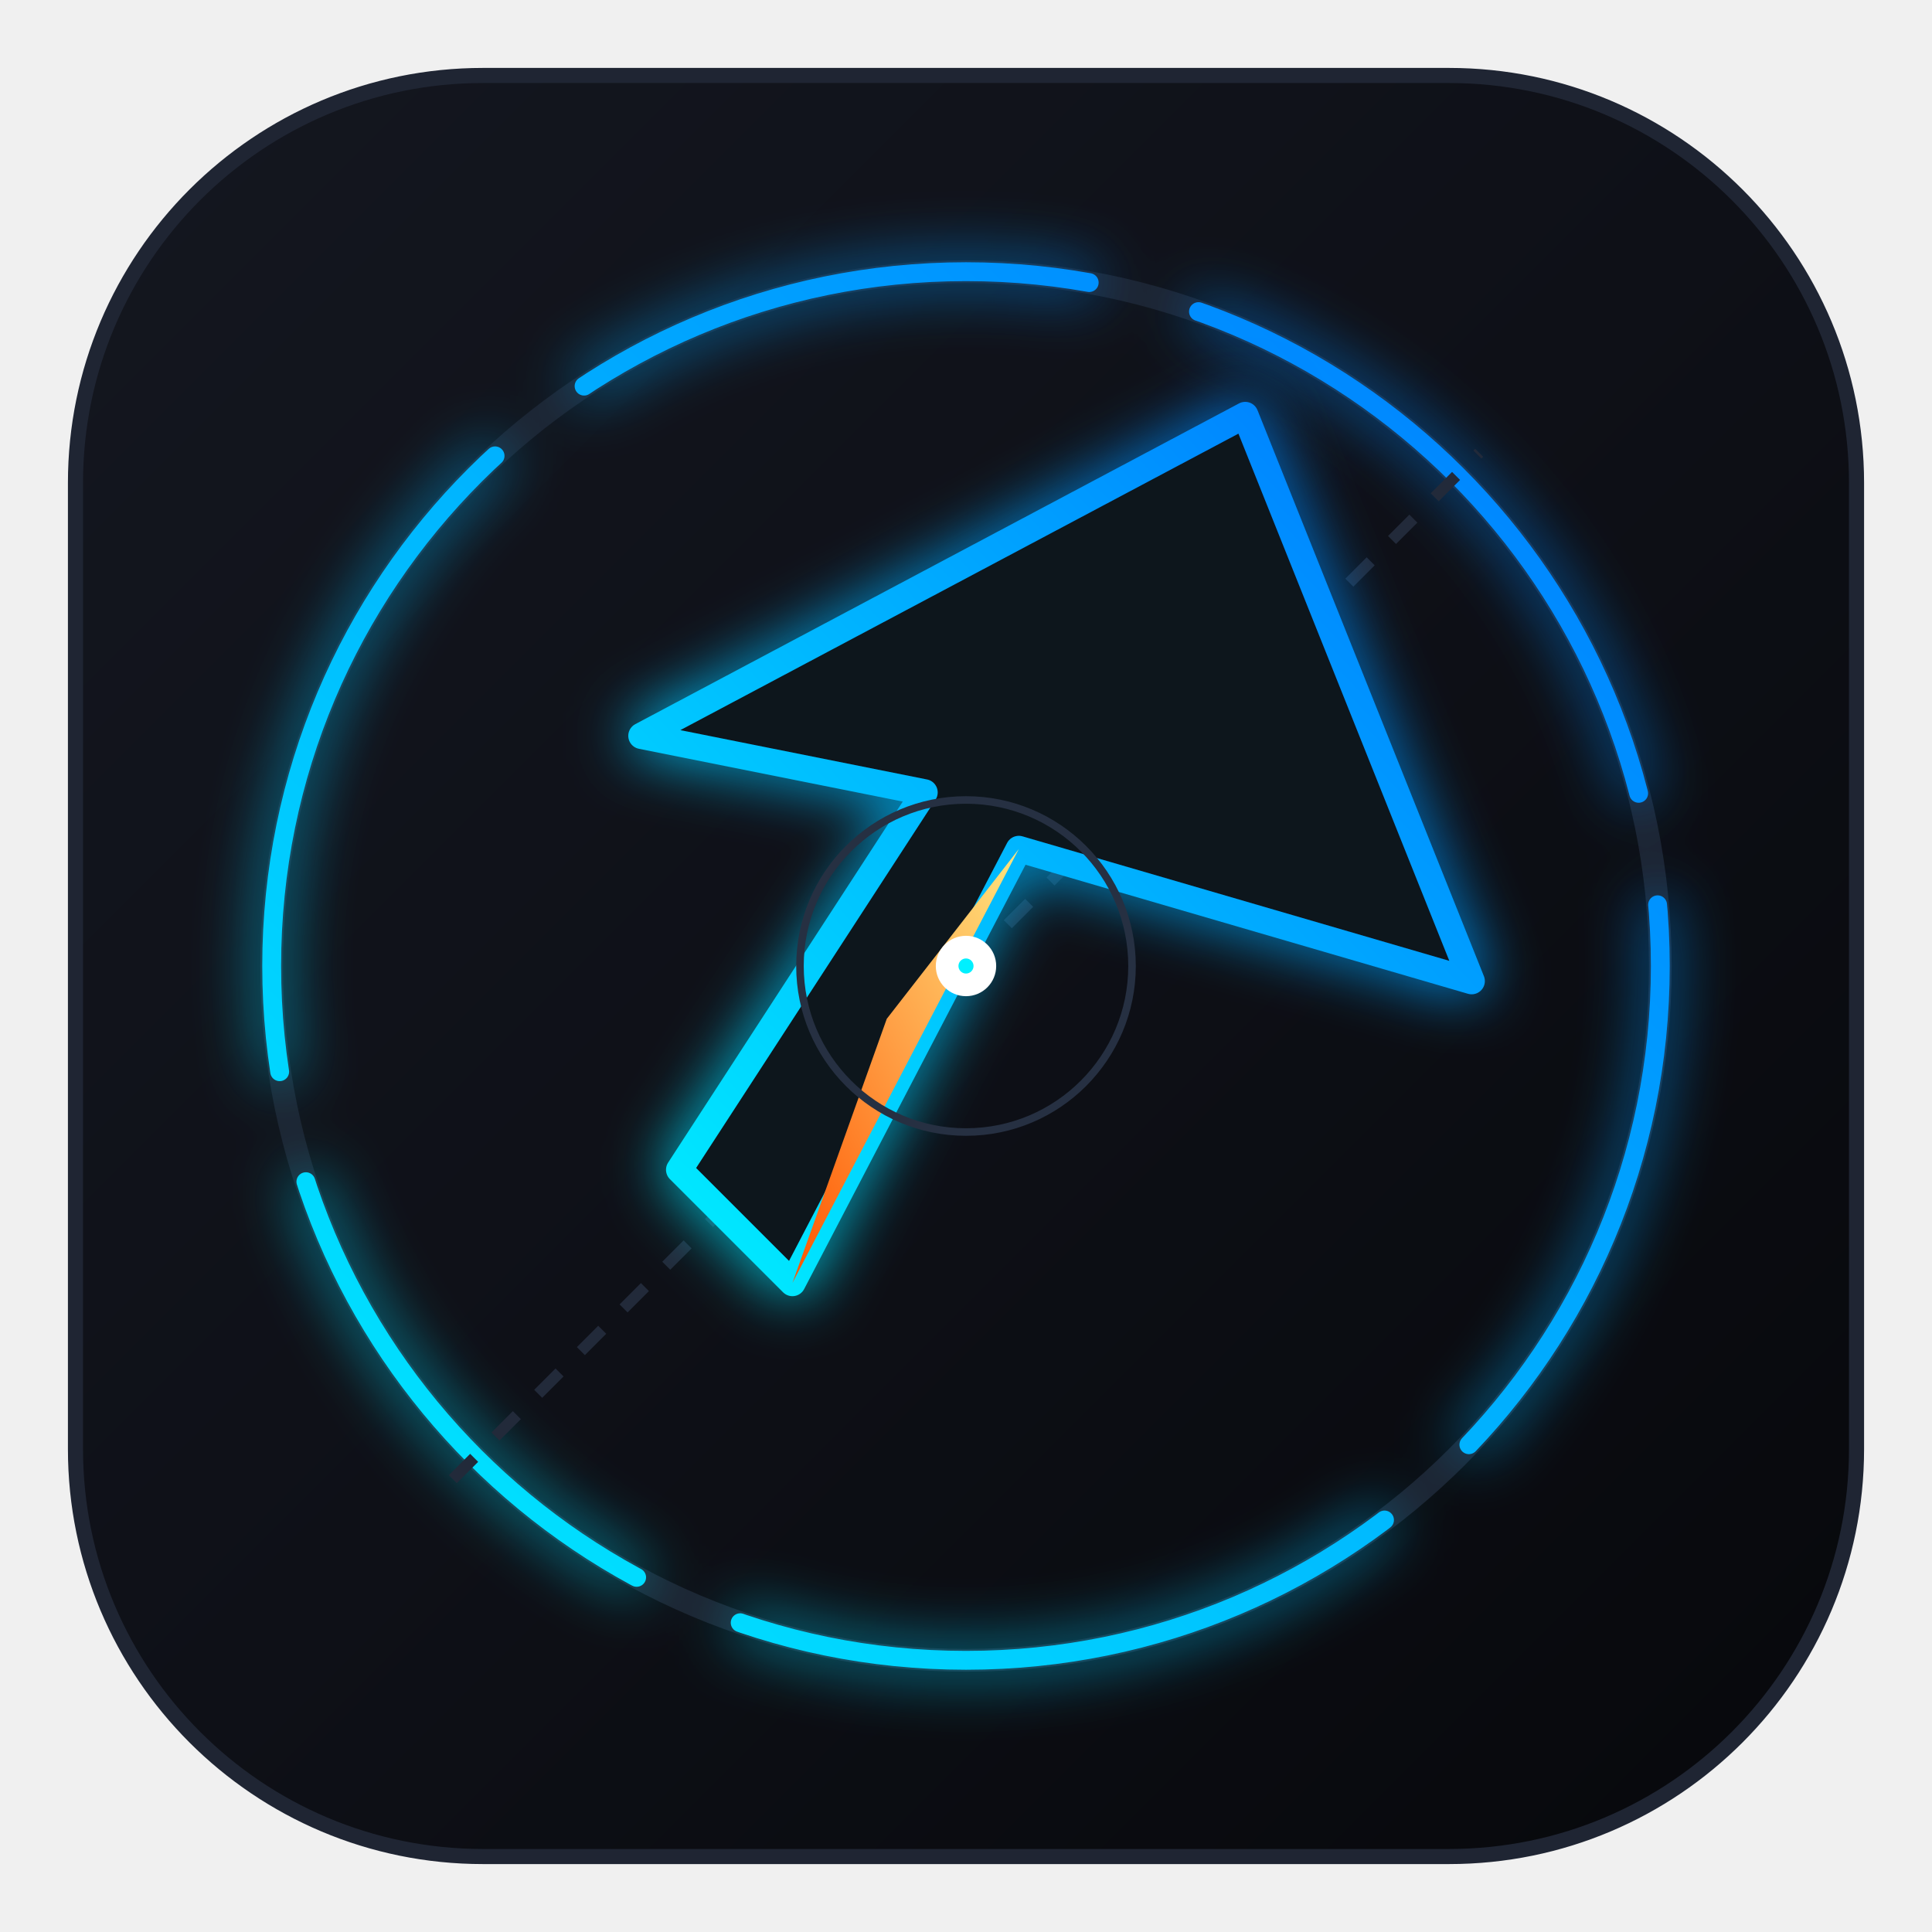
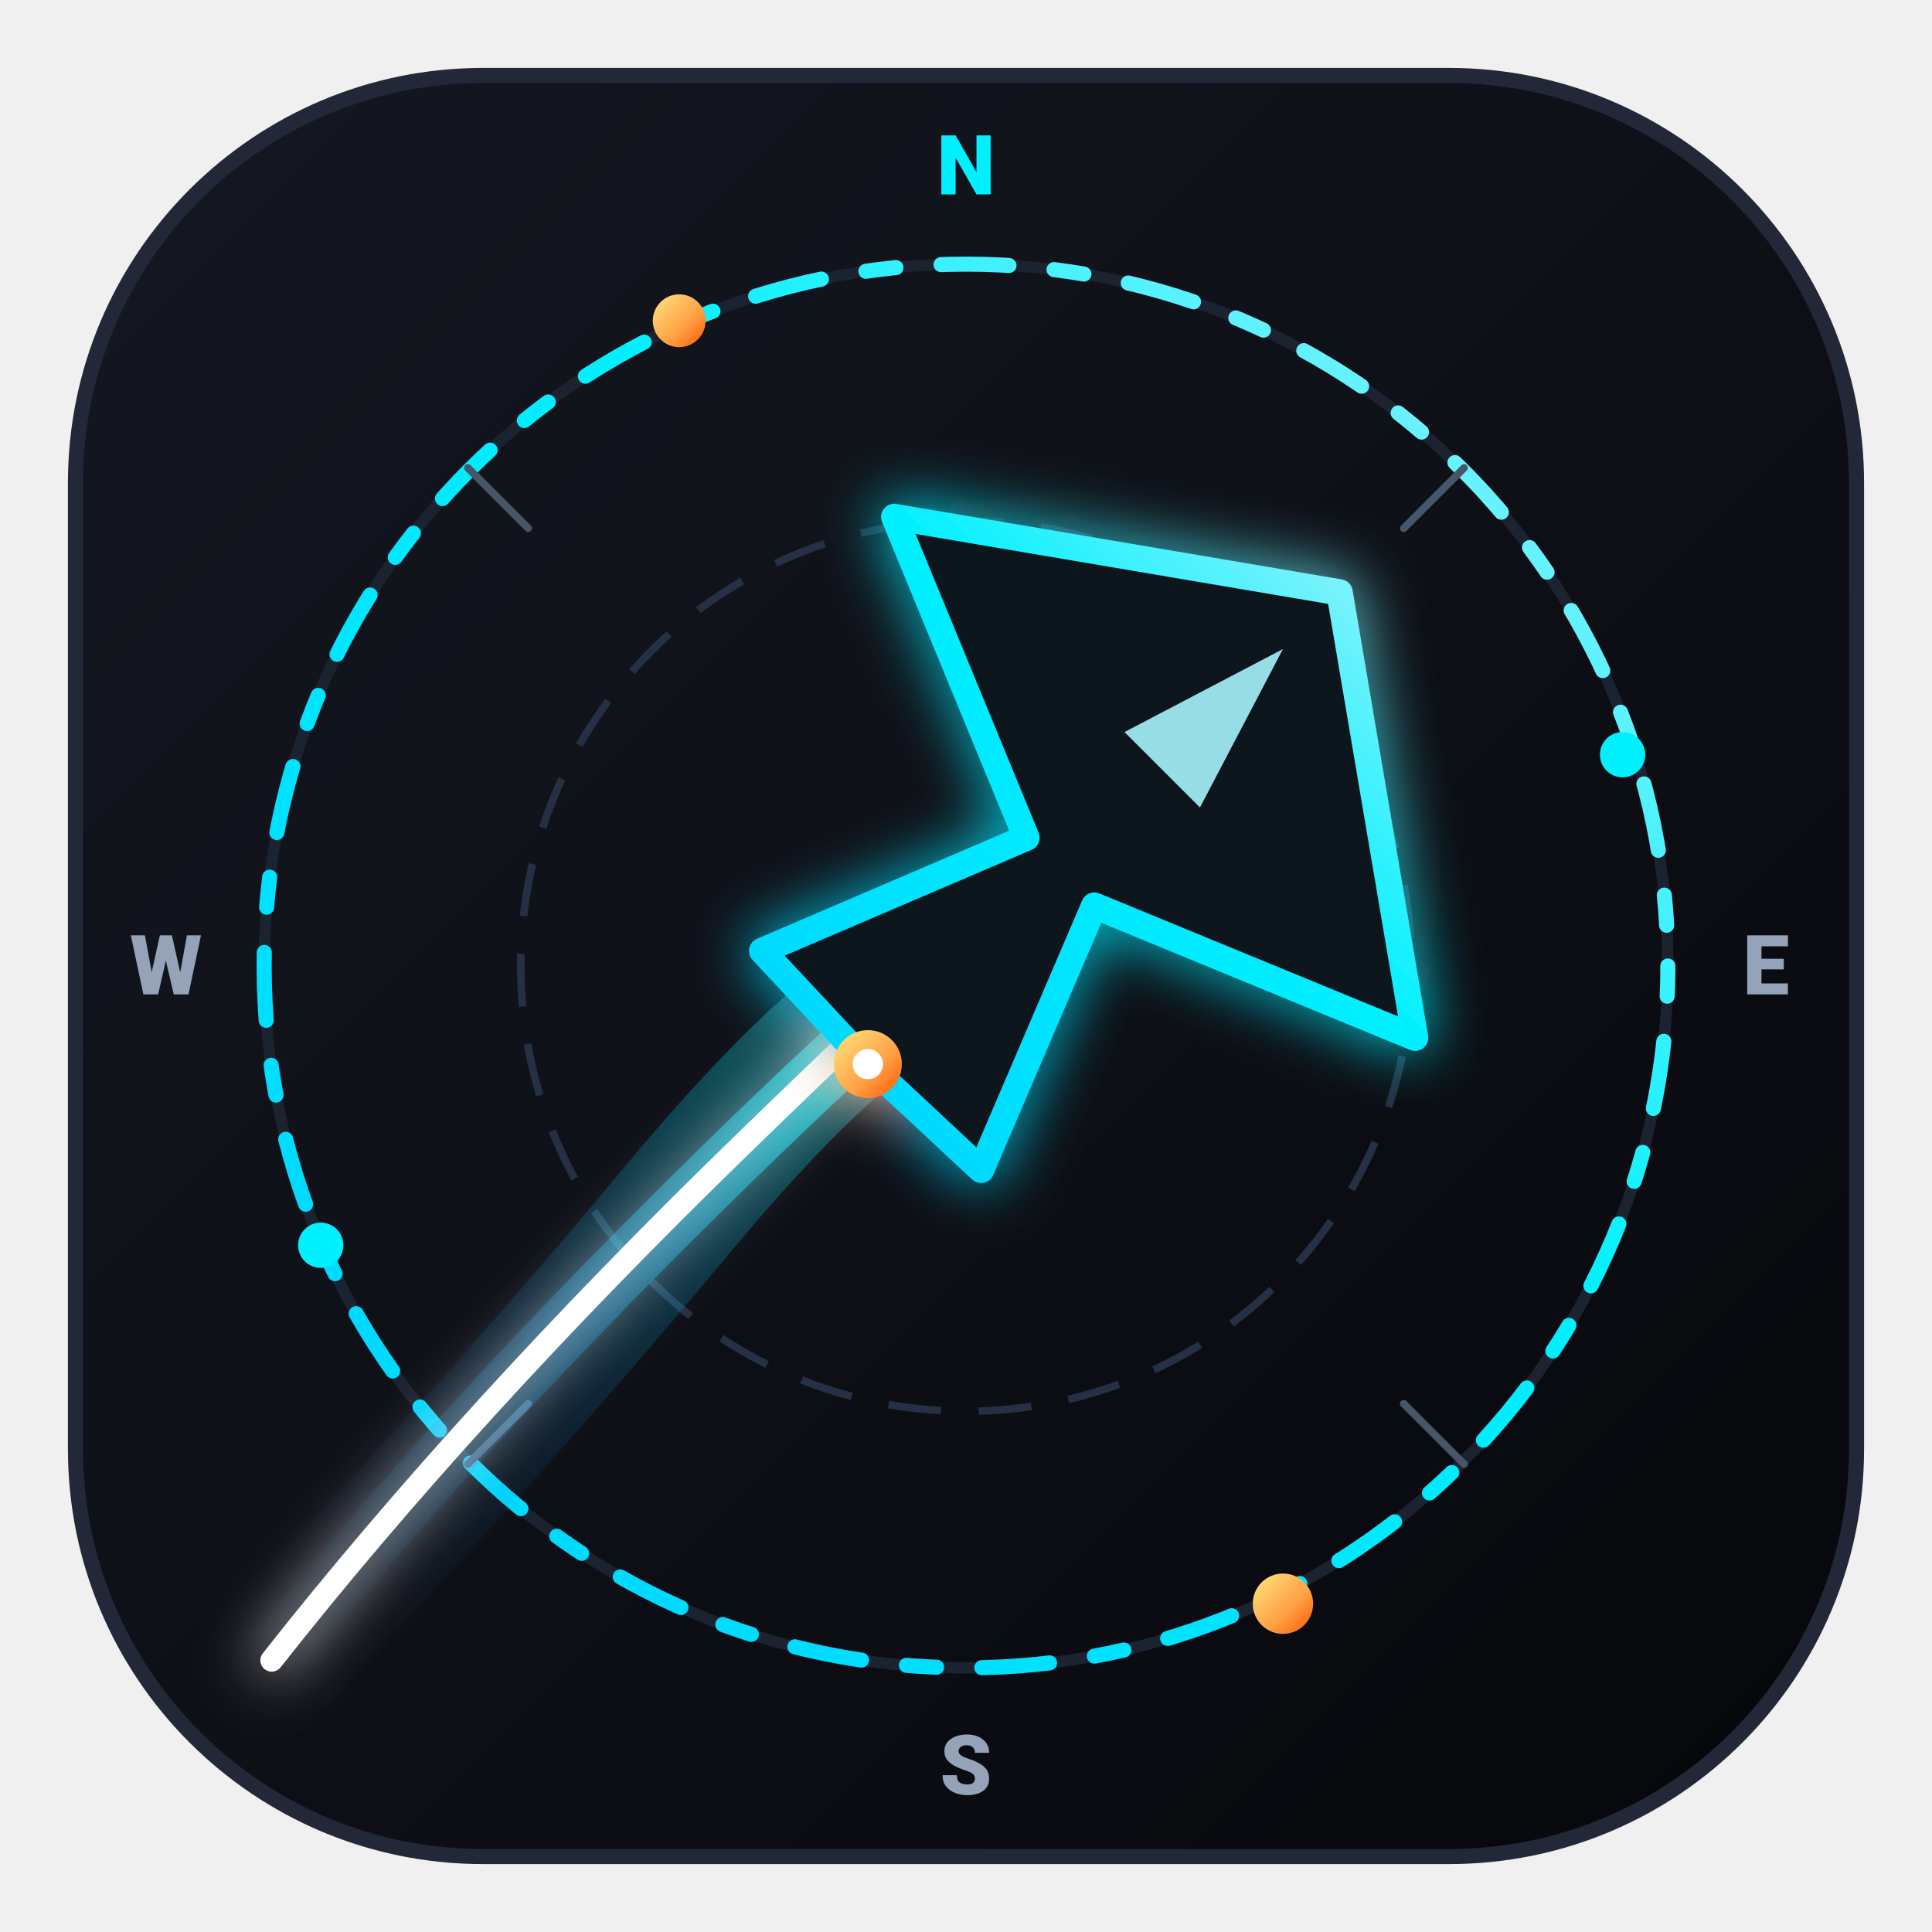
<svg xmlns="http://www.w3.org/2000/svg" viewBox="0 0 512 512" width="512" height="512">
  <defs>
-     <linearGradient id="afcBg" x1="0%" y1="0%" x2="100%" y2="100%">
-       <stop offset="0%" stop-color="#141720" />
+     <linearGradient id="afcCarbonBg" x1="0%" y1="0%" x2="100%" y2="100%">
+       <stop offset="0%" stop-color="#151821" />
      <stop offset="50%" stop-color="#0E1017" />
-       <stop offset="100%" stop-color="#07080B" />
+       <stop offset="100%" stop-color="#06070A" />
    </linearGradient>
-     <linearGradient id="neonCyan" x1="0%" y1="100%" x2="100%" y2="0%">
-       <stop offset="0%" stop-color="#00F0FF" />
-       <stop offset="100%" stop-color="#0077FF" />
+     <linearGradient id="hudCyan" x1="0%" y1="100%" x2="100%" y2="0%">
+       <stop offset="0%" stop-color="#00D2FF" />
+       <stop offset="60%" stop-color="#00F0FF" />
+       <stop offset="100%" stop-color="#A5F3FC" />
    </linearGradient>
-     <linearGradient id="thermalThrust" x1="0%" y1="100%" x2="100%" y2="0%">
-       <stop offset="0%" stop-color="#FF5500" />
-       <stop offset="50%" stop-color="#FF9E44" />
-       <stop offset="100%" stop-color="#FFE680" />
+     <linearGradient id="ionWake" x1="0%" y1="100%" x2="100%" y2="0%">
+       <stop offset="0%" stop-color="#004488" stop-opacity="0" />
+       <stop offset="40%" stop-color="#00A6FF" stop-opacity="0.35" />
+       <stop offset="75%" stop-color="#00F0FF" stop-opacity="0.75" />
+       <stop offset="100%" stop-color="#E0FBFC" stop-opacity="1" />
    </linearGradient>
-     <filter id="hudGlow" x="-20%" y="-20%" width="140%" height="140%">
+     <linearGradient id="amberAlert" x1="0%" y1="0%" x2="100%" y2="100%">
+       <stop offset="0%" stop-color="#FFE680" />
+       <stop offset="60%" stop-color="#FFA044" />
+       <stop offset="100%" stop-color="#FF5500" />
+     </linearGradient>
+     <filter id="vectorGlow" x="-20%" y="-20%" width="140%" height="140%">
      <feGaussianBlur stdDeviation="8" result="blur" />
      <feMerge>
        <feMergeNode in="blur" />
        <feMergeNode in="SourceGraphic" />
      </feMerge>
    </filter>
  </defs>
-   <rect x="20" y="20" width="472" height="472" rx="108" fill="url(#afcBg)" stroke="#1F2533" stroke-width="4" />
-   <circle cx="256" cy="256" r="184" fill="none" stroke="#1D2330" stroke-width="6" />
-   <circle cx="256" cy="256" r="184" fill="none" stroke="url(#neonCyan)" stroke-width="5" stroke-dasharray="140 30 180 30" stroke-linecap="round" filter="url(#hudGlow)" />
-   <line x1="64" y1="256" x2="112" y2="256" stroke="url(#neonCyan)" stroke-width="4" stroke-linecap="round" />
-   <line x1="400" y1="256" x2="448" y2="256" stroke="url(#neonCyan)" stroke-width="4" stroke-linecap="round" />
-   <line x1="256" y1="64" x2="256" y2="112" stroke="url(#neonCyan)" stroke-width="4" stroke-linecap="round" />
-   <line x1="256" y1="400" x2="256" y2="448" stroke="url(#neonCyan)" stroke-width="4" stroke-linecap="round" />
-   <line x1="120" y1="392" x2="392" y2="120" stroke="#222A3A" stroke-width="3" stroke-dasharray="8 8" />
-   <polygon points="330,110 390,260 270,225 210,340 180,310 245,210 170,195" fill="#10141D" stroke="url(#neonCyan)" stroke-width="7" stroke-linejoin="round" filter="url(#hudGlow)" />
-   <polygon points="270,225 210,340 235,270" fill="url(#thermalThrust)" />
-   <circle cx="256" cy="256" r="44" fill="none" stroke="#263042" stroke-width="2" />
-   <circle cx="256" cy="256" r="8" fill="#FFFFFF" />
-   <circle cx="256" cy="256" r="2" fill="#00F0FF" />
+   <rect x="20" y="20" width="472" height="472" rx="108" fill="url(#afcCarbonBg)" stroke="#222838" stroke-width="4" />
+   <circle cx="256" cy="256" r="186" fill="none" stroke="#1B2230" stroke-width="3" />
+   <circle cx="256" cy="256" r="186" fill="none" stroke="url(#hudCyan)" stroke-width="4" stroke-dasharray="8 12 18 12" stroke-linecap="round" />
+   <g font-family="-apple-system, BlinkMacSystemFont, 'Segoe UI', Roboto, sans-serif" font-size="22" font-weight="900" fill="#E2E8F0" text-anchor="middle" dominant-baseline="central">
+     <text x="256" y="44" fill="#00F0FF">N</text>
+     <text x="468" y="256" fill="#94A3B8">E</text>
+     <text x="256" y="468" fill="#94A3B8">S</text>
+     <text x="44" y="256" fill="#94A3B8">W</text>
+   </g>
+   <g stroke="url(#hudCyan)" stroke-width="3" stroke-linecap="round">
+     <line x1="256" y1="58" x2="256" y2="82" />
+     <line x1="430" y1="256" x2="454" y2="256" />
+     <line x1="256" y1="430" x2="256" y2="454" />
+     <line x1="58" y1="256" x2="82" y2="256" />
+     <line x1="388" y1="124" x2="372" y2="140" stroke="#475569" stroke-width="2" />
+     <line x1="388" y1="388" x2="372" y2="372" stroke="#475569" stroke-width="2" />
+     <line x1="124" y1="388" x2="140" y2="372" stroke="#475569" stroke-width="2" />
+     <line x1="124" y1="124" x2="140" y2="140" stroke="#475569" stroke-width="2" />
+   </g>
+   <circle cx="180" cy="85" r="7" fill="url(#amberAlert)" />
+   <circle cx="430" cy="200" r="6" fill="#00F0FF" />
+   <circle cx="340" cy="425" r="8" fill="url(#amberAlert)" />
+   <circle cx="85" cy="330" r="6" fill="#00F0FF" />
+   <circle cx="256" cy="256" r="118" fill="none" stroke="#253044" stroke-width="2" stroke-dasharray="14 10" />
+   <path d="M 80 432 Q 130 380, 180 320 T 256 256" fill="none" stroke="url(#ionWake)" stroke-width="36" stroke-linecap="round" opacity="0.35" />
+   <path d="M 72 440 Q 120 380, 186 315 T 268 244" fill="none" stroke="url(#ionWake)" stroke-width="16" stroke-linecap="round" opacity="0.75" />
+   <path d="M 72 440 Q 124 374, 196 304 T 276 232" fill="none" stroke="#FFFFFF" stroke-width="6" stroke-linecap="round" filter="url(#vectorGlow)" />
+   <g filter="url(#vectorGlow)">
+     <polygon points="368,144 380,264 308,240 280,286 250,256 226,276 248,204 148,132" style="display:none;" />
+     <polygon points="360,152 355,275 285,255 240,300 230,265 195,255 255,185" style="display:none;" />
+     <polygon points="372,140 376,270 312,242 278,296 252,260 216,268 244,204 180,140" style="display:none;" />
+     <polygon points="362,150 366,246 312,246 292,298 266,266 216,294 246,244 150,248" style="display:none;" />
+     <polygon points="355,157 375,275 290,240 260,310 230,282 202,252 272,222 237,137" fill="#0E131C" stroke="url(#hudCyan)" stroke-width="7" stroke-linejoin="round" />
+     <polygon points="340,172 318,214 298,194" fill="#A5F3FC" opacity="0.9" />
+     <circle cx="230" cy="282" r="9" fill="url(#amberAlert)" />
+     <circle cx="230" cy="282" r="4" fill="#FFFFFF" />
+   </g>
</svg>
